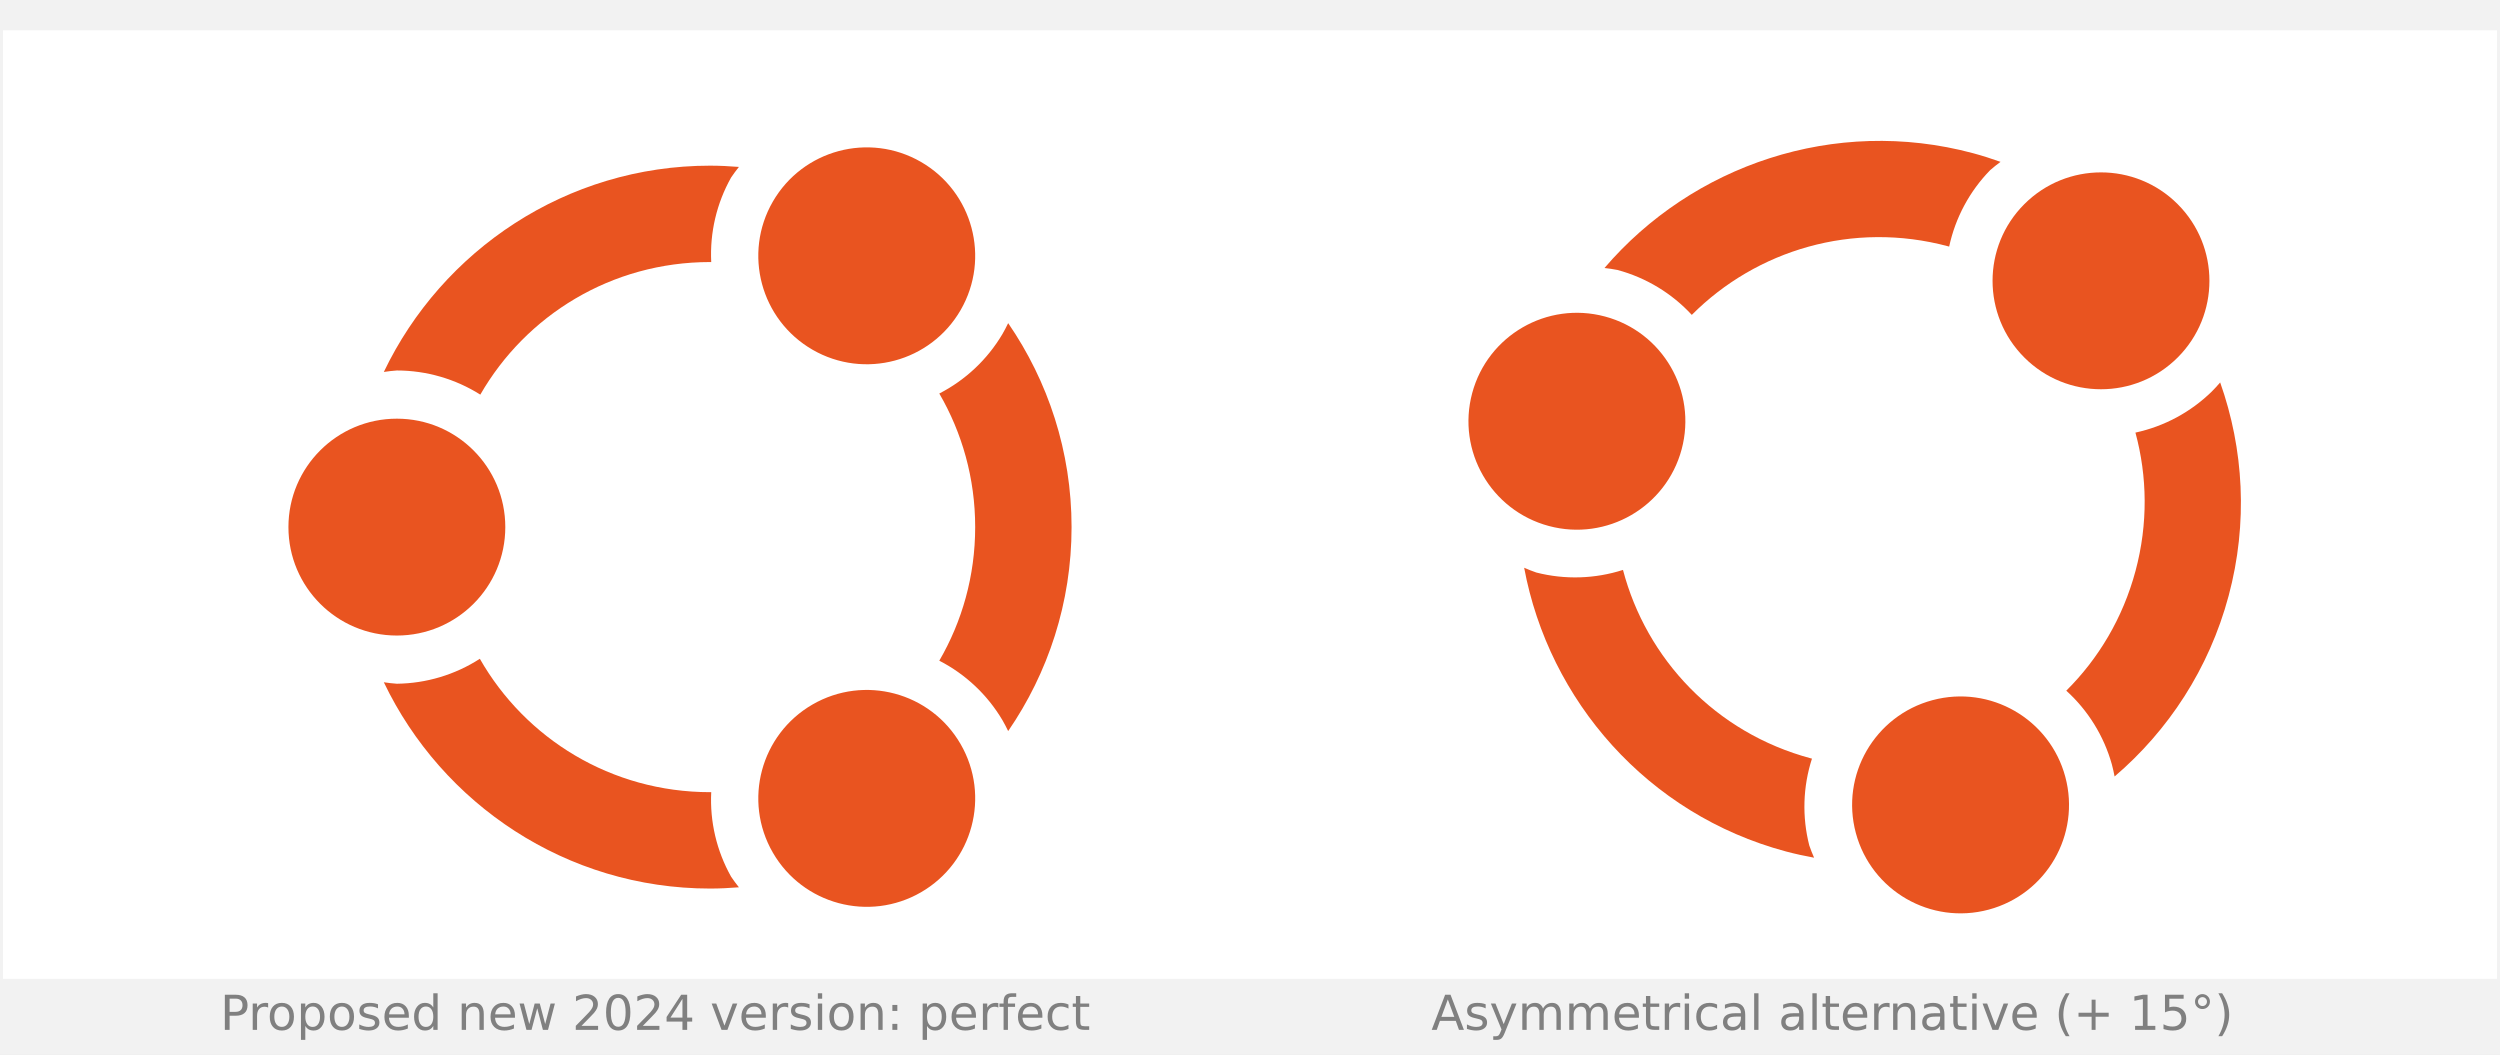
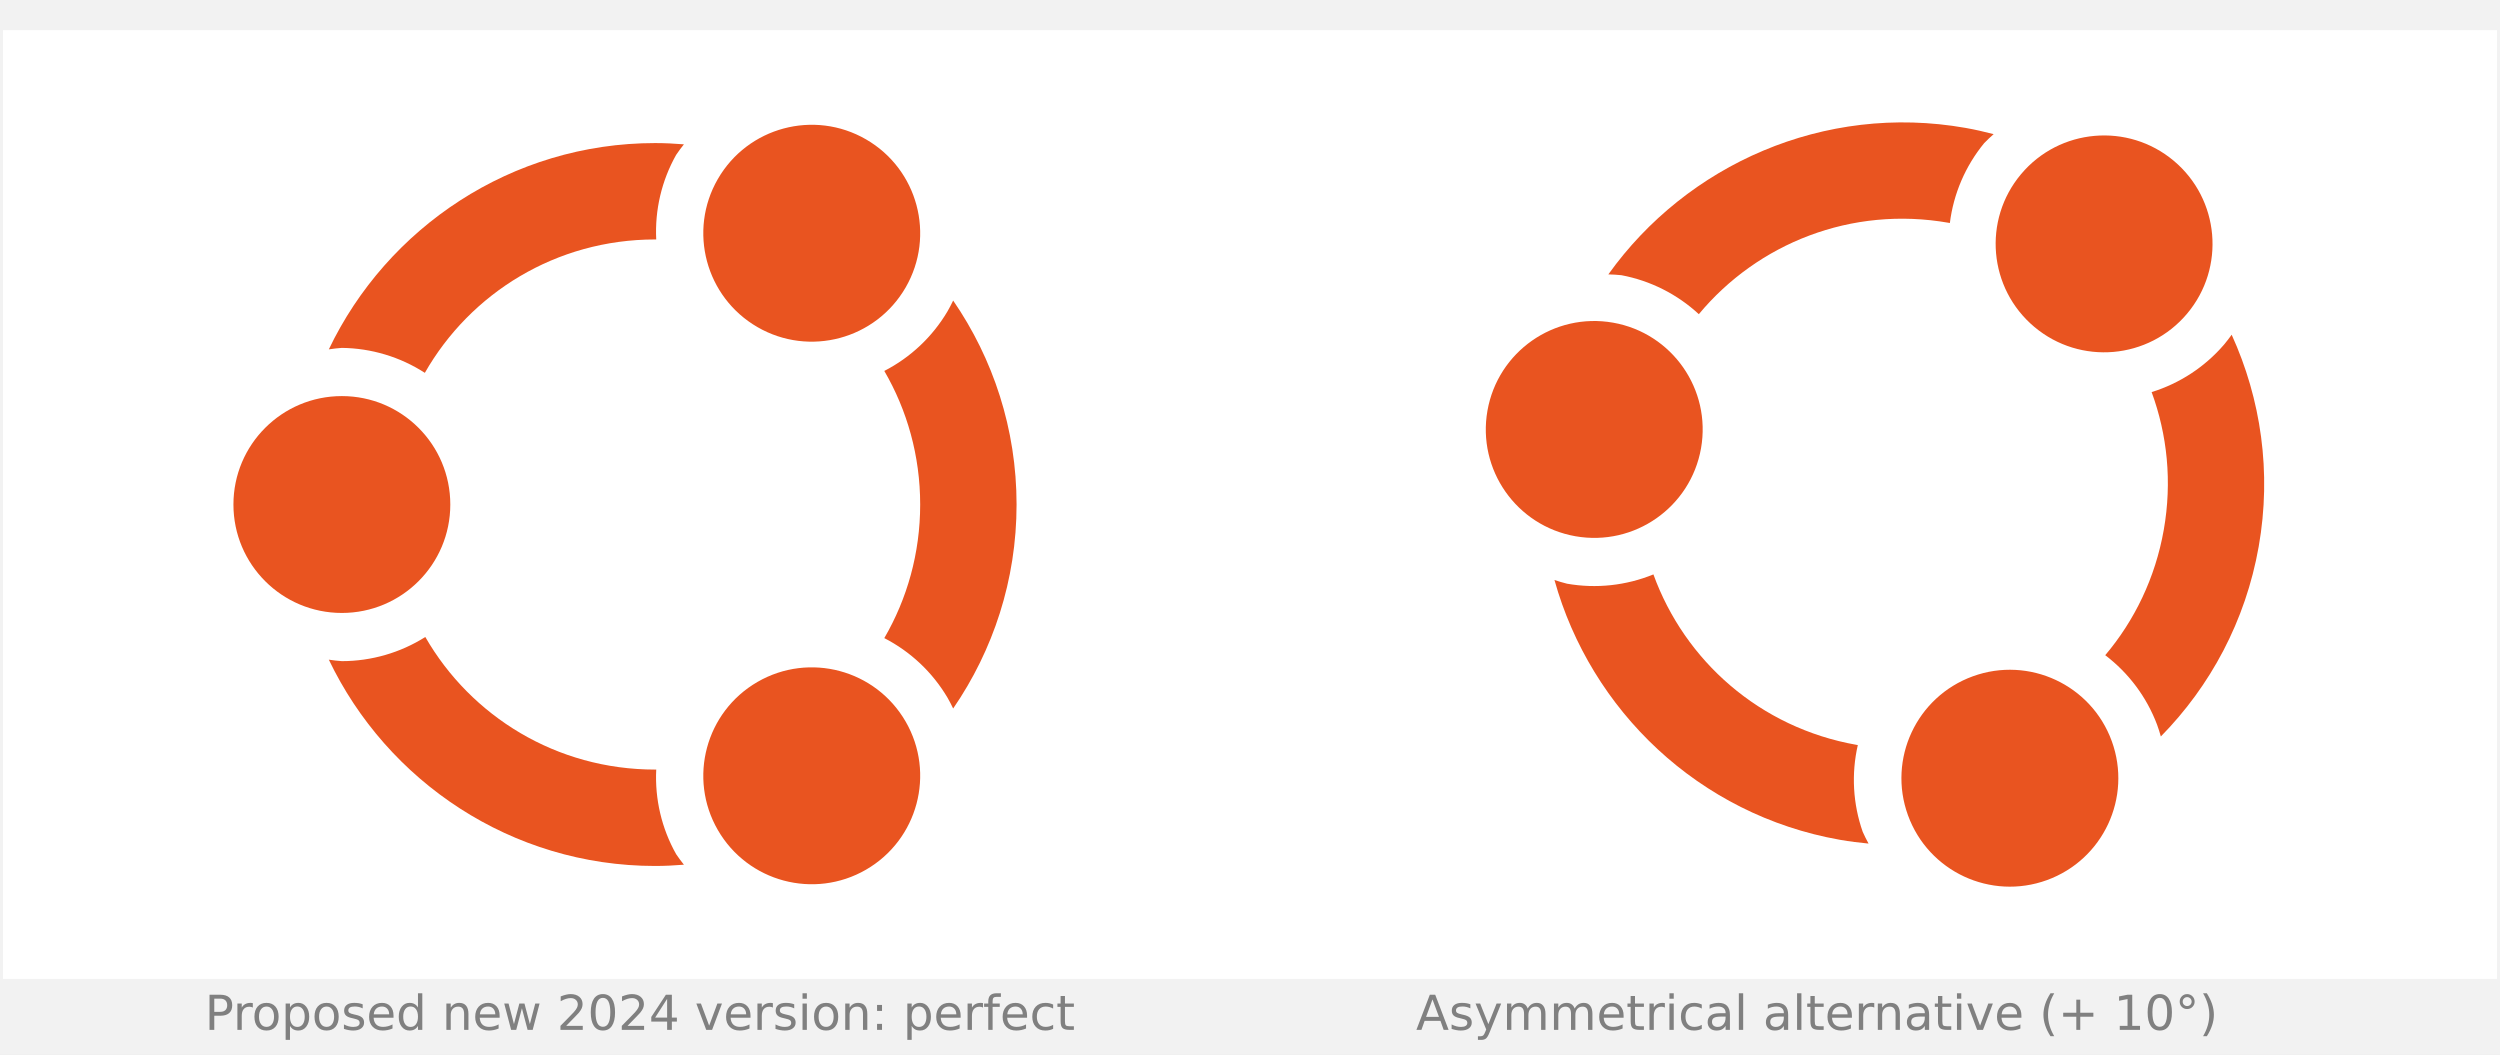
- <svg xmlns="http://www.w3.org/2000/svg" version="1.1" viewBox="0 0 1660 700" id="svg6" width="1660" height="700" xml:space="preserve">
-   <defs id="defs6" />
-   <rect style="fill:#ffffff;stroke:none;stroke-width:1;stroke-linejoin:bevel" id="rect1" width="1660" height="630" x="0" y="20" />
-   <g id="g9">
-     <rect style="fill:#f2f2f2;fill-opacity:1;stroke-width:0;stroke-linejoin:bevel" id="rect2" width="1660" height="50" x="0" y="650" />
-     <rect style="fill:#f2f2f2;fill-opacity:1;stroke:none;stroke-width:0;stroke-linejoin:bevel" id="rect3" width="1660" height="20" x="0" y="0" />
-     <path style="fill:none;fill-opacity:1;stroke:#f2f2f2;stroke-width:2;stroke-linejoin:bevel;stroke-dasharray:none;stroke-opacity:1" d="M 1,0 V 700" id="path9" />
-     <path style="fill:none;fill-opacity:1;stroke:#f2f2f2;stroke-width:2;stroke-linejoin:bevel;stroke-dasharray:none;stroke-opacity:1" d="M 1659,0 V 700" id="path9-7" />
+ <svg xmlns="http://www.w3.org/2000/svg" xmlns:xlink="http://www.w3.org/1999/xlink" version="1.1" viewBox="0 0 1660 700" id="svg6" width="1660" height="700" xml:space="preserve">
+   <defs id="defs6">
+     <style id="style1">
+          .cls-1 { fill: none; }
+          .cls-2 { fill: #e95420; }
+          .cls-3 { fill: #fff; }
+      </style>
+   </defs>
+   <g id="g5">
+     <rect style="fill:#ffffff;fill-opacity:1;stroke:none;stroke-width:0;stroke-linejoin:bevel" id="rect5" width="830" height="630" x="0" y="20" />
+     <rect style="fill:#ffffff;fill-opacity:1;stroke:none;stroke-width:0;stroke-linejoin:bevel" id="rect4" width="830" height="630" x="830" y="20" />
+     <rect style="fill:#ffffff;stroke:none;stroke-width:1;stroke-linejoin:bevel" id="rect1" width="1660" height="630" x="0" y="20" />
+     <g id="g9">
+       <rect style="fill:#f2f2f2;fill-opacity:1;stroke-width:0;stroke-linejoin:bevel" id="rect2" width="1660" height="50" x="0" y="650" />
+       <rect style="fill:#f2f2f2;fill-opacity:1;stroke:none;stroke-width:0;stroke-linejoin:bevel" id="rect3" width="1660" height="20" x="0" y="0" />
+       <path style="fill:none;fill-opacity:1;stroke:#f2f2f2;stroke-width:2;stroke-linejoin:bevel;stroke-dasharray:none;stroke-opacity:1" d="M 1,0 V 700" id="path9" />
+       <path style="fill:none;fill-opacity:1;stroke:#f2f2f2;stroke-width:2;stroke-linejoin:bevel;stroke-dasharray:none;stroke-opacity:1" d="M 1659,0 V 700" id="path9-7" />
+     </g>
+     <g id="g1-6" />
+     <text xml:space="preserve" style="font-size:32px;line-height:40px;font-family:'DejaVu Sans';-inkscape-font-specification:'DejaVu Sans';text-align:center;text-anchor:middle;fill:#f2f2f2;stroke-width:0;stroke-linejoin:bevel" x="1231.934" y="683.828" id="text1">
+       <tspan x="1231.934" y="683.828" style="fill:#808080;fill-opacity:1" id="tspan3">Asymmetrical alternative (+ 10°)</tspan>
+     </text>
+     <text xml:space="preserve" style="font-size:32px;line-height:40px;font-family:'DejaVu Sans';-inkscape-font-specification:'DejaVu Sans';fill:#808080;fill-opacity:1;stroke:none;stroke-width:0;stroke-linejoin:bevel;stroke-dasharray:none;stroke-opacity:1" x="450.332" y="683.828" id="text7-3">
+       <tspan id="tspan7-5" x="450.332" y="683.828" style="font-size:32px;line-height:40px;text-align:center;text-anchor:middle;fill:#808080;fill-opacity:1;stroke:none;stroke-width:0;stroke-dasharray:none;stroke-opacity:1">Proposed new 2024 version: perfect</tspan>
+     </text>
  </g>
-   <g id="g1-6" />
-   <text xml:space="preserve" style="font-size:32px;line-height:40px;font-family:'DejaVu Sans';-inkscape-font-specification:'DejaVu Sans';text-align:center;text-anchor:middle;fill:#f2f2f2;stroke-width:0;stroke-linejoin:bevel" x="1231.934" y="683.828" id="text1">
-     <tspan x="1231.934" y="683.828" style="fill:#808080;fill-opacity:1" id="tspan3">Asymmetrical alternative (+ 15°)</tspan>
-   </text>
-   <path id="circle13" style="color:#000000;fill:#e95420;fill-opacity:1;stroke:none;stroke-width:0;stroke-linejoin:bevel;stroke-dasharray:none" d="m 1310.098,101.722 c -92.083,-24.674 -186.441,8.132 -244.73,76.233 a 104,104 0 0 1 8.618,1.298 104,104 0 0 1 49.366,29.83 c 42.929,-43.063 106.94,-62.488 170.182,-45.543 0.239,0.064 0.47,0.143 0.709,0.208 a 104,104 0 0 1 27.279,-50.822 104,104 0 0 1 6.833,-5.45 c -5.972,-2.121 -12.033,-4.088 -18.256,-5.755 z m 164.096,152.221 a 104,104 0 0 1 -5.596,6.063 104,104 0 0 1 -50.671,27.245 c 7.885,29.044 8.446,60.536 0.057,91.845 -8.389,31.309 -24.621,58.302 -45.972,79.512 a 104,104 0 0 1 30.259,48.931 104,104 0 0 1 1.815,8.049 c 35.608,-30.417 62.728,-71.451 75.717,-119.927 12.989,-48.475 10.02,-97.572 -5.609,-141.718 z m -396.533,124.483 a 104,104 0 0 1 -57.51,1.741 104,104 0 0 1 -8.112,-3.185 c 16.429,88.122 81.743,163.711 173.826,188.385 6.223,1.667 12.456,2.994 18.687,4.144 a 104,104 0 0 1 -3.192,-8.137 104,104 0 0 1 1.787,-57.652 c -0.239,-0.063 -0.478,-0.11 -0.718,-0.174 -63.453,-17.002 -109.272,-66.1 -124.768,-125.122 z" />
-   <circle style="fill:#e95420;fill-opacity:1;stroke:none;stroke-width:0;stroke-linejoin:bevel;stroke-dasharray:none;stroke-opacity:1" id="circle15" cx="1083.785" cy="-0.823" r="72" transform="rotate(15)" />
-   <circle style="fill:#e95420;fill-opacity:1;stroke:none;stroke-width:0;stroke-linejoin:bevel;stroke-dasharray:none;stroke-opacity:1" id="circle17" cx="-854.605" cy="-1118.307" r="72" transform="rotate(135)" />
-   <circle style="fill:#e95420;fill-opacity:1;stroke:none;stroke-width:0;stroke-linejoin:bevel;stroke-dasharray:none;stroke-opacity:1" id="circle19" cx="-853.18" cy="1119.13" r="72" transform="rotate(-105)" />
-   <path id="circle13-5" style="color:#000000;fill:#e95420;fill-opacity:1;stroke:none;stroke-width:0;stroke-linejoin:bevel;stroke-dasharray:none" d="m 471.52,110 c -95.331,0 -177.983,56.109 -216.66,136.977 a 104,104 0 0 1 8.66,-0.977 104,104 0 0 1 55.404,16.037 c 30.321,-52.707 87.123,-88.037 152.596,-88.037 0.248,0 0.491,0.017 0.738,0.018 a 104,104 0 0 1 13.195,-56.15 104,104 0 0 1 5.189,-7.033 c -6.317,-0.503 -12.681,-0.834 -19.123,-0.834 z m 197.902,104.562 a 104,104 0 0 1 -3.836,7.305 104,104 0 0 1 -41.893,39.432 c 15.133,26.013 23.826,56.287 23.826,88.701 0,32.414 -8.693,62.688 -23.826,88.701 a 104,104 0 0 1 41.893,39.432 104,104 0 0 1 3.836,7.305 c 26.523,-38.597 42.098,-85.252 42.098,-135.438 0,-50.186 -15.575,-96.841 -42.098,-135.438 z M 318.619,437.434 a 104,104 0 0 1 -55.1,16.566 104,104 0 0 1 -8.66,-0.977 c 38.677,80.868 121.329,136.977 216.66,136.977 6.442,0 12.806,-0.331 19.123,-0.834 a 104,104 0 0 1 -5.189,-7.033 104,104 0 0 1 -13.195,-56.15 c -0.247,0.001 -0.491,0.018 -0.738,0.018 -65.692,0 -122.656,-35.567 -152.9,-88.566 z" />
-   <circle style="fill:#e95420;fill-opacity:1;stroke:none;stroke-width:0;stroke-linejoin:bevel;stroke-dasharray:none;stroke-opacity:1" id="circle15-3" cx="263.52" cy="350" r="72" />
-   <circle style="fill:#e95420;fill-opacity:1;stroke:none;stroke-width:0;stroke-linejoin:bevel;stroke-dasharray:none;stroke-opacity:1" id="circle17-5" cx="-140.651" cy="-583.348" r="72" transform="rotate(120)" />
-   <circle style="fill:#e95420;fill-opacity:1;stroke:none;stroke-width:0;stroke-linejoin:bevel;stroke-dasharray:none;stroke-opacity:1" id="circle19-6" cx="-746.869" cy="233.348" r="72" transform="rotate(-120)" />
-   <text xml:space="preserve" style="font-size:32px;line-height:40px;font-family:'DejaVu Sans';-inkscape-font-specification:'DejaVu Sans';fill:#808080;fill-opacity:1;stroke:none;stroke-width:0;stroke-linejoin:bevel;stroke-dasharray:none;stroke-opacity:1" x="450.332" y="683.828" id="text7-3">
-     <tspan id="tspan7-5" x="450.332" y="683.828" style="font-size:32px;line-height:40px;text-align:center;text-anchor:middle;fill:#808080;fill-opacity:1;stroke:none;stroke-width:0;stroke-dasharray:none;stroke-opacity:1">Proposed new 2024 version: perfect</tspan>
-   </text>
+   <g id="CoF" transform="rotate(10,398.6468,5908.894)">
+     <path id="circle" d="M 280,16 C 184.669,16 102.017,72.109 63.34,152.977 A 104,104 0 0 1 72,152 104,104 0 0 1 127.1,168.566 C 157.344,115.567 214.308,80 280,80 c 0.248,0 0.491,0.017 0.738,0.018 a 104,104 0 0 1 13.195,-56.15 104,104 0 0 1 5.189,-7.033 C 292.806,16.331 286.442,16 280,16 Z m 197.902,104.562 a 104,104 0 0 1 -3.836,7.305 104,104 0 0 1 -41.893,39.432 C 447.307,193.312 456,223.586 456,256 c 0,32.414 -8.693,62.688 -23.826,88.701 a 104,104 0 0 1 41.893,39.432 104,104 0 0 1 3.836,7.305 C 504.425,352.841 520,306.186 520,256 520,205.814 504.425,159.159 477.902,120.562 Z M 127.404,343.963 A 104,104 0 0 1 72,360 104,104 0 0 1 63.34,359.023 C 102.017,439.891 184.669,496 280,496 c 6.442,0 12.806,-0.331 19.123,-0.834 a 104,104 0 0 1 -5.189,-7.033 104,104 0 0 1 -13.195,-56.15 C 280.491,431.983 280.248,432 280,432 214.528,432 157.725,396.67 127.404,343.963 Z" class="cls-2" />
+     <circle id="head" cx="72" cy="256" r="72" class="cls-2" />
+     <use x="0" y="0" xlink:href="#head" id="use3" transform="rotate(120,280,256)" />
+     <use x="0" y="0" xlink:href="#head" id="use4" transform="rotate(-120,280,256)" />
+   </g>
+   <g id="CoF-2" transform="translate(155,79)">
+     <path id="circle-9" d="M 280,16 C 184.669,16 102.017,72.109 63.34,152.977 A 104,104 0 0 1 72,152 104,104 0 0 1 127.1,168.566 C 157.344,115.567 214.308,80 280,80 c 0.248,0 0.491,0.017 0.738,0.018 a 104,104 0 0 1 13.195,-56.15 104,104 0 0 1 5.189,-7.033 C 292.806,16.331 286.442,16 280,16 Z m 197.902,104.562 a 104,104 0 0 1 -3.836,7.305 104,104 0 0 1 -41.893,39.432 C 447.307,193.312 456,223.586 456,256 c 0,32.414 -8.693,62.688 -23.826,88.701 a 104,104 0 0 1 41.893,39.432 104,104 0 0 1 3.836,7.305 C 504.425,352.841 520,306.186 520,256 520,205.814 504.425,159.159 477.902,120.562 Z M 127.404,343.963 A 104,104 0 0 1 72,360 104,104 0 0 1 63.34,359.023 C 102.017,439.891 184.669,496 280,496 c 6.442,0 12.806,-0.331 19.123,-0.834 a 104,104 0 0 1 -5.189,-7.033 104,104 0 0 1 -13.195,-56.15 C 280.491,431.983 280.248,432 280,432 214.528,432 157.725,396.67 127.404,343.963 Z" class="cls-2" />
+     <circle id="head-1" cx="72" cy="256" r="72" class="cls-2" />
+     <use x="0" y="0" xlink:href="#head-1" id="use3-2" transform="rotate(120,280,256)" />
+     <use x="0" y="0" xlink:href="#head-1" id="use4-7" transform="rotate(-120,280,256)" />
+   </g>
</svg>
